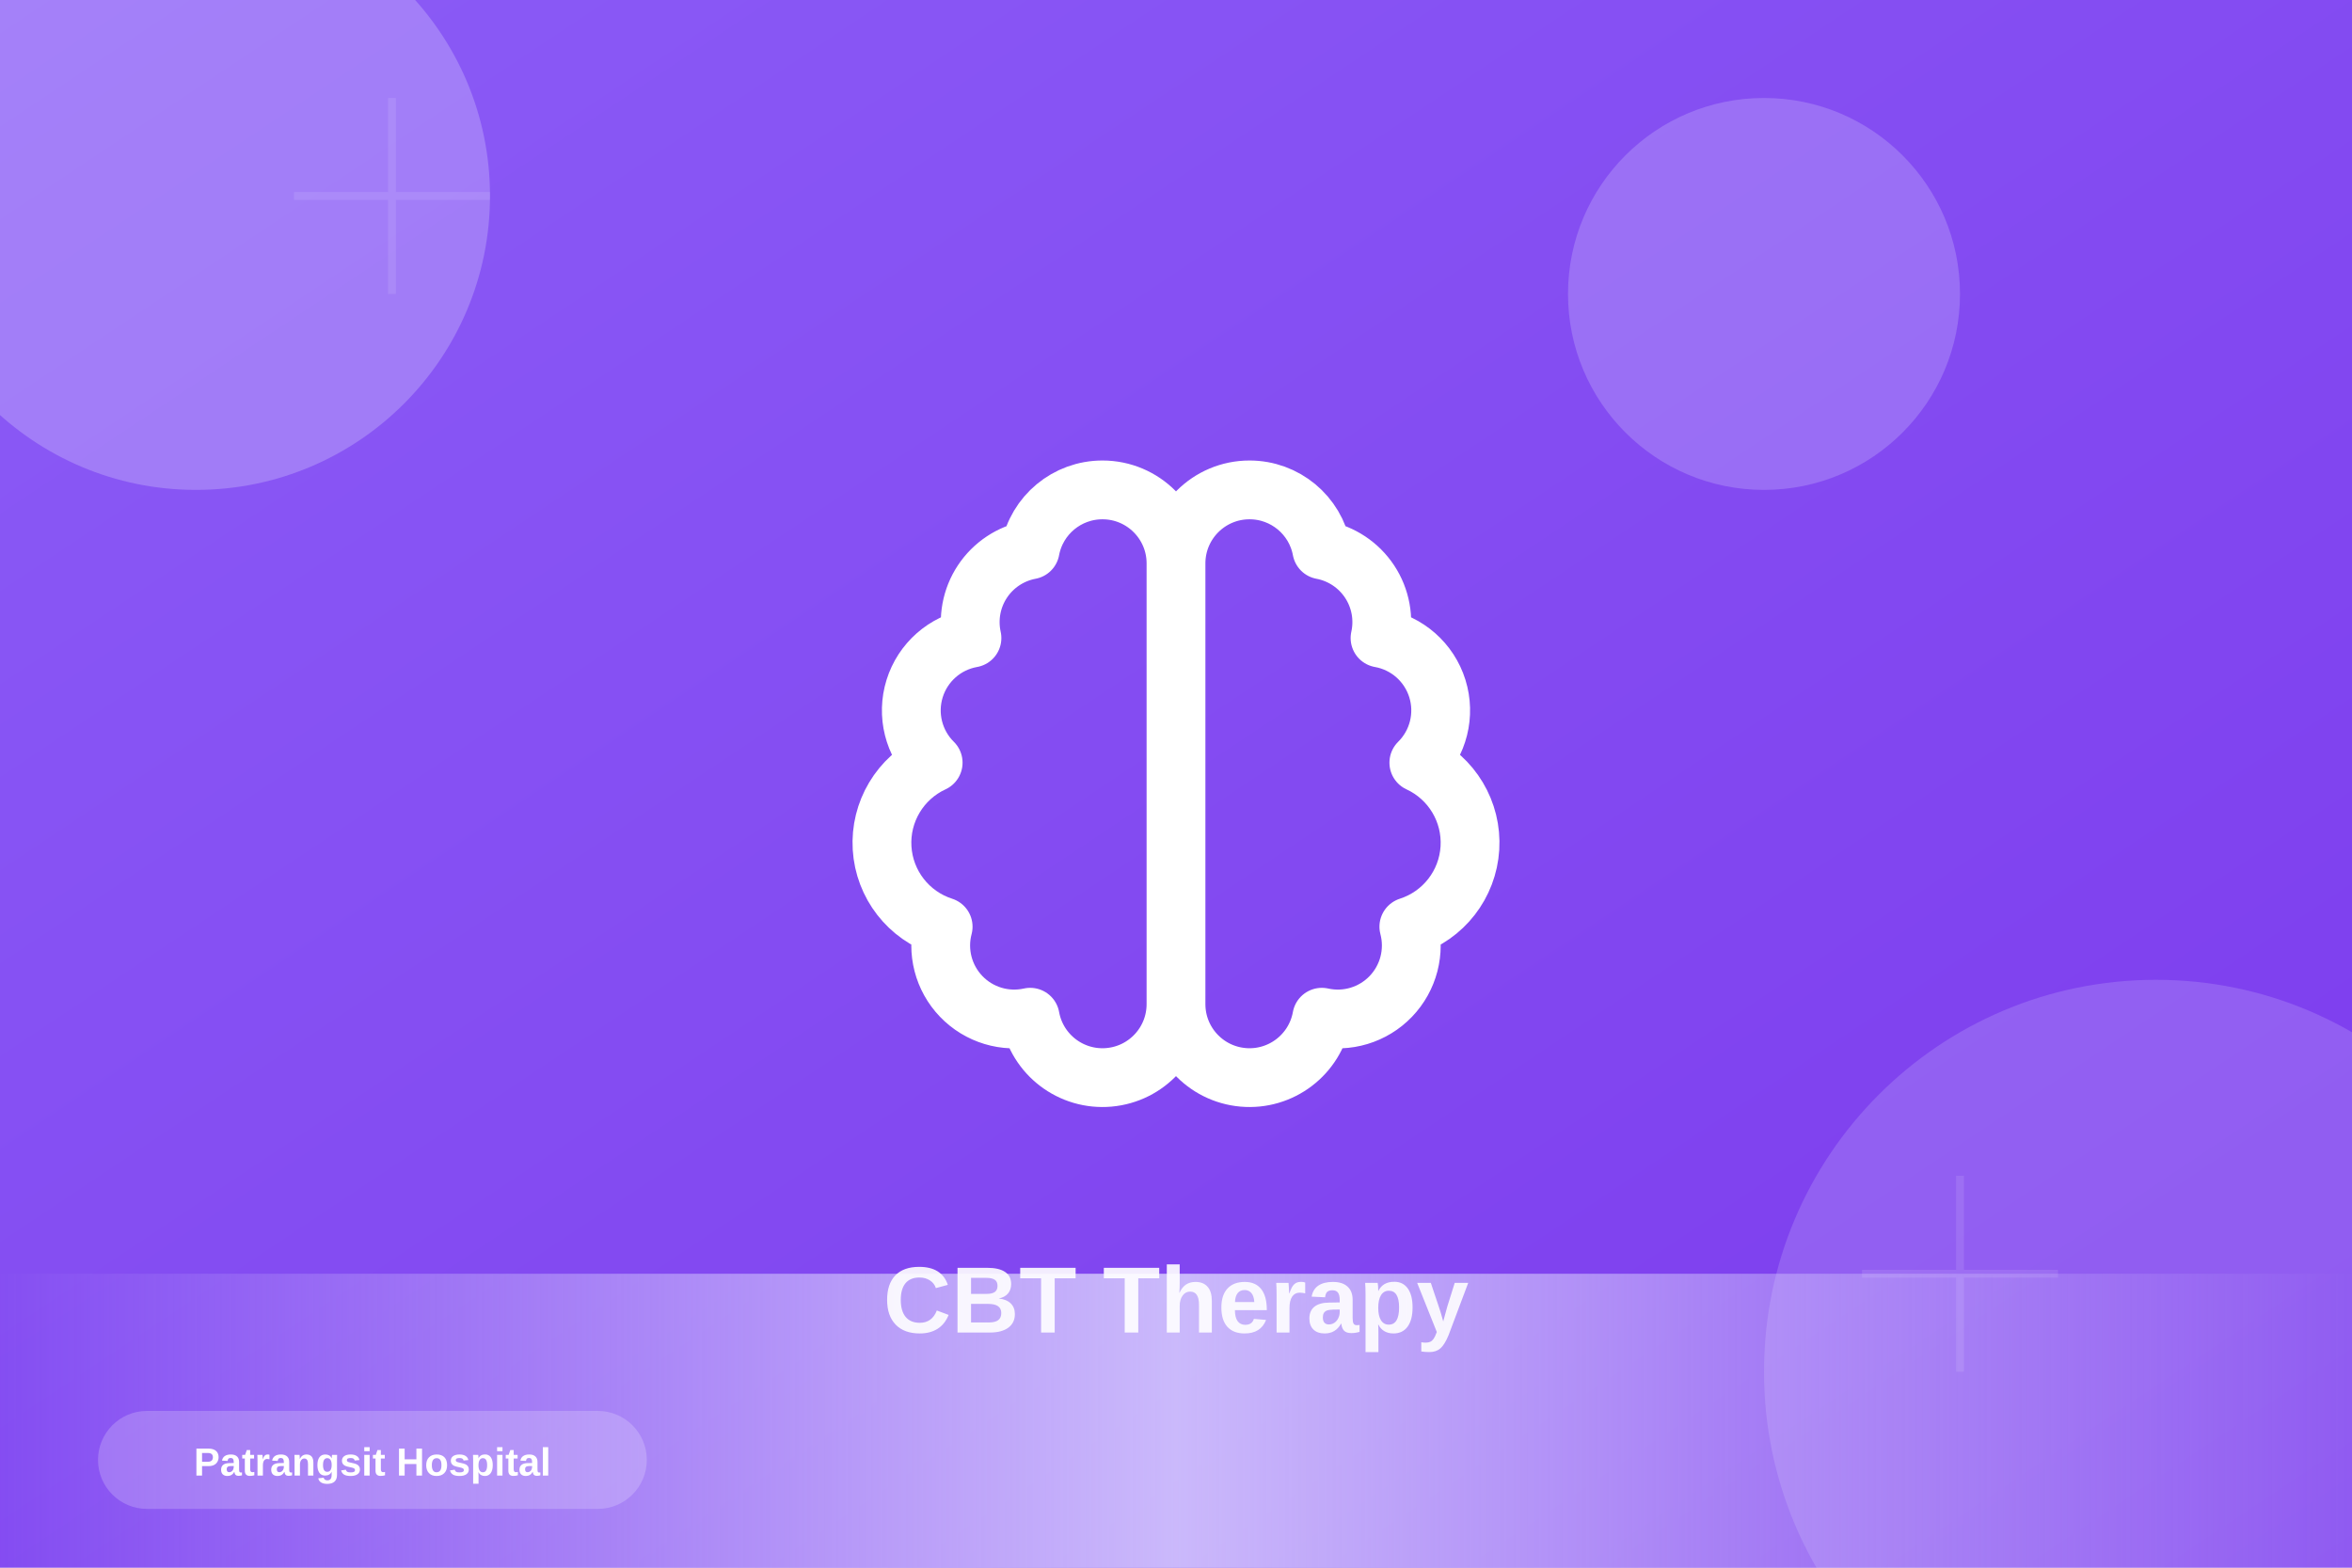
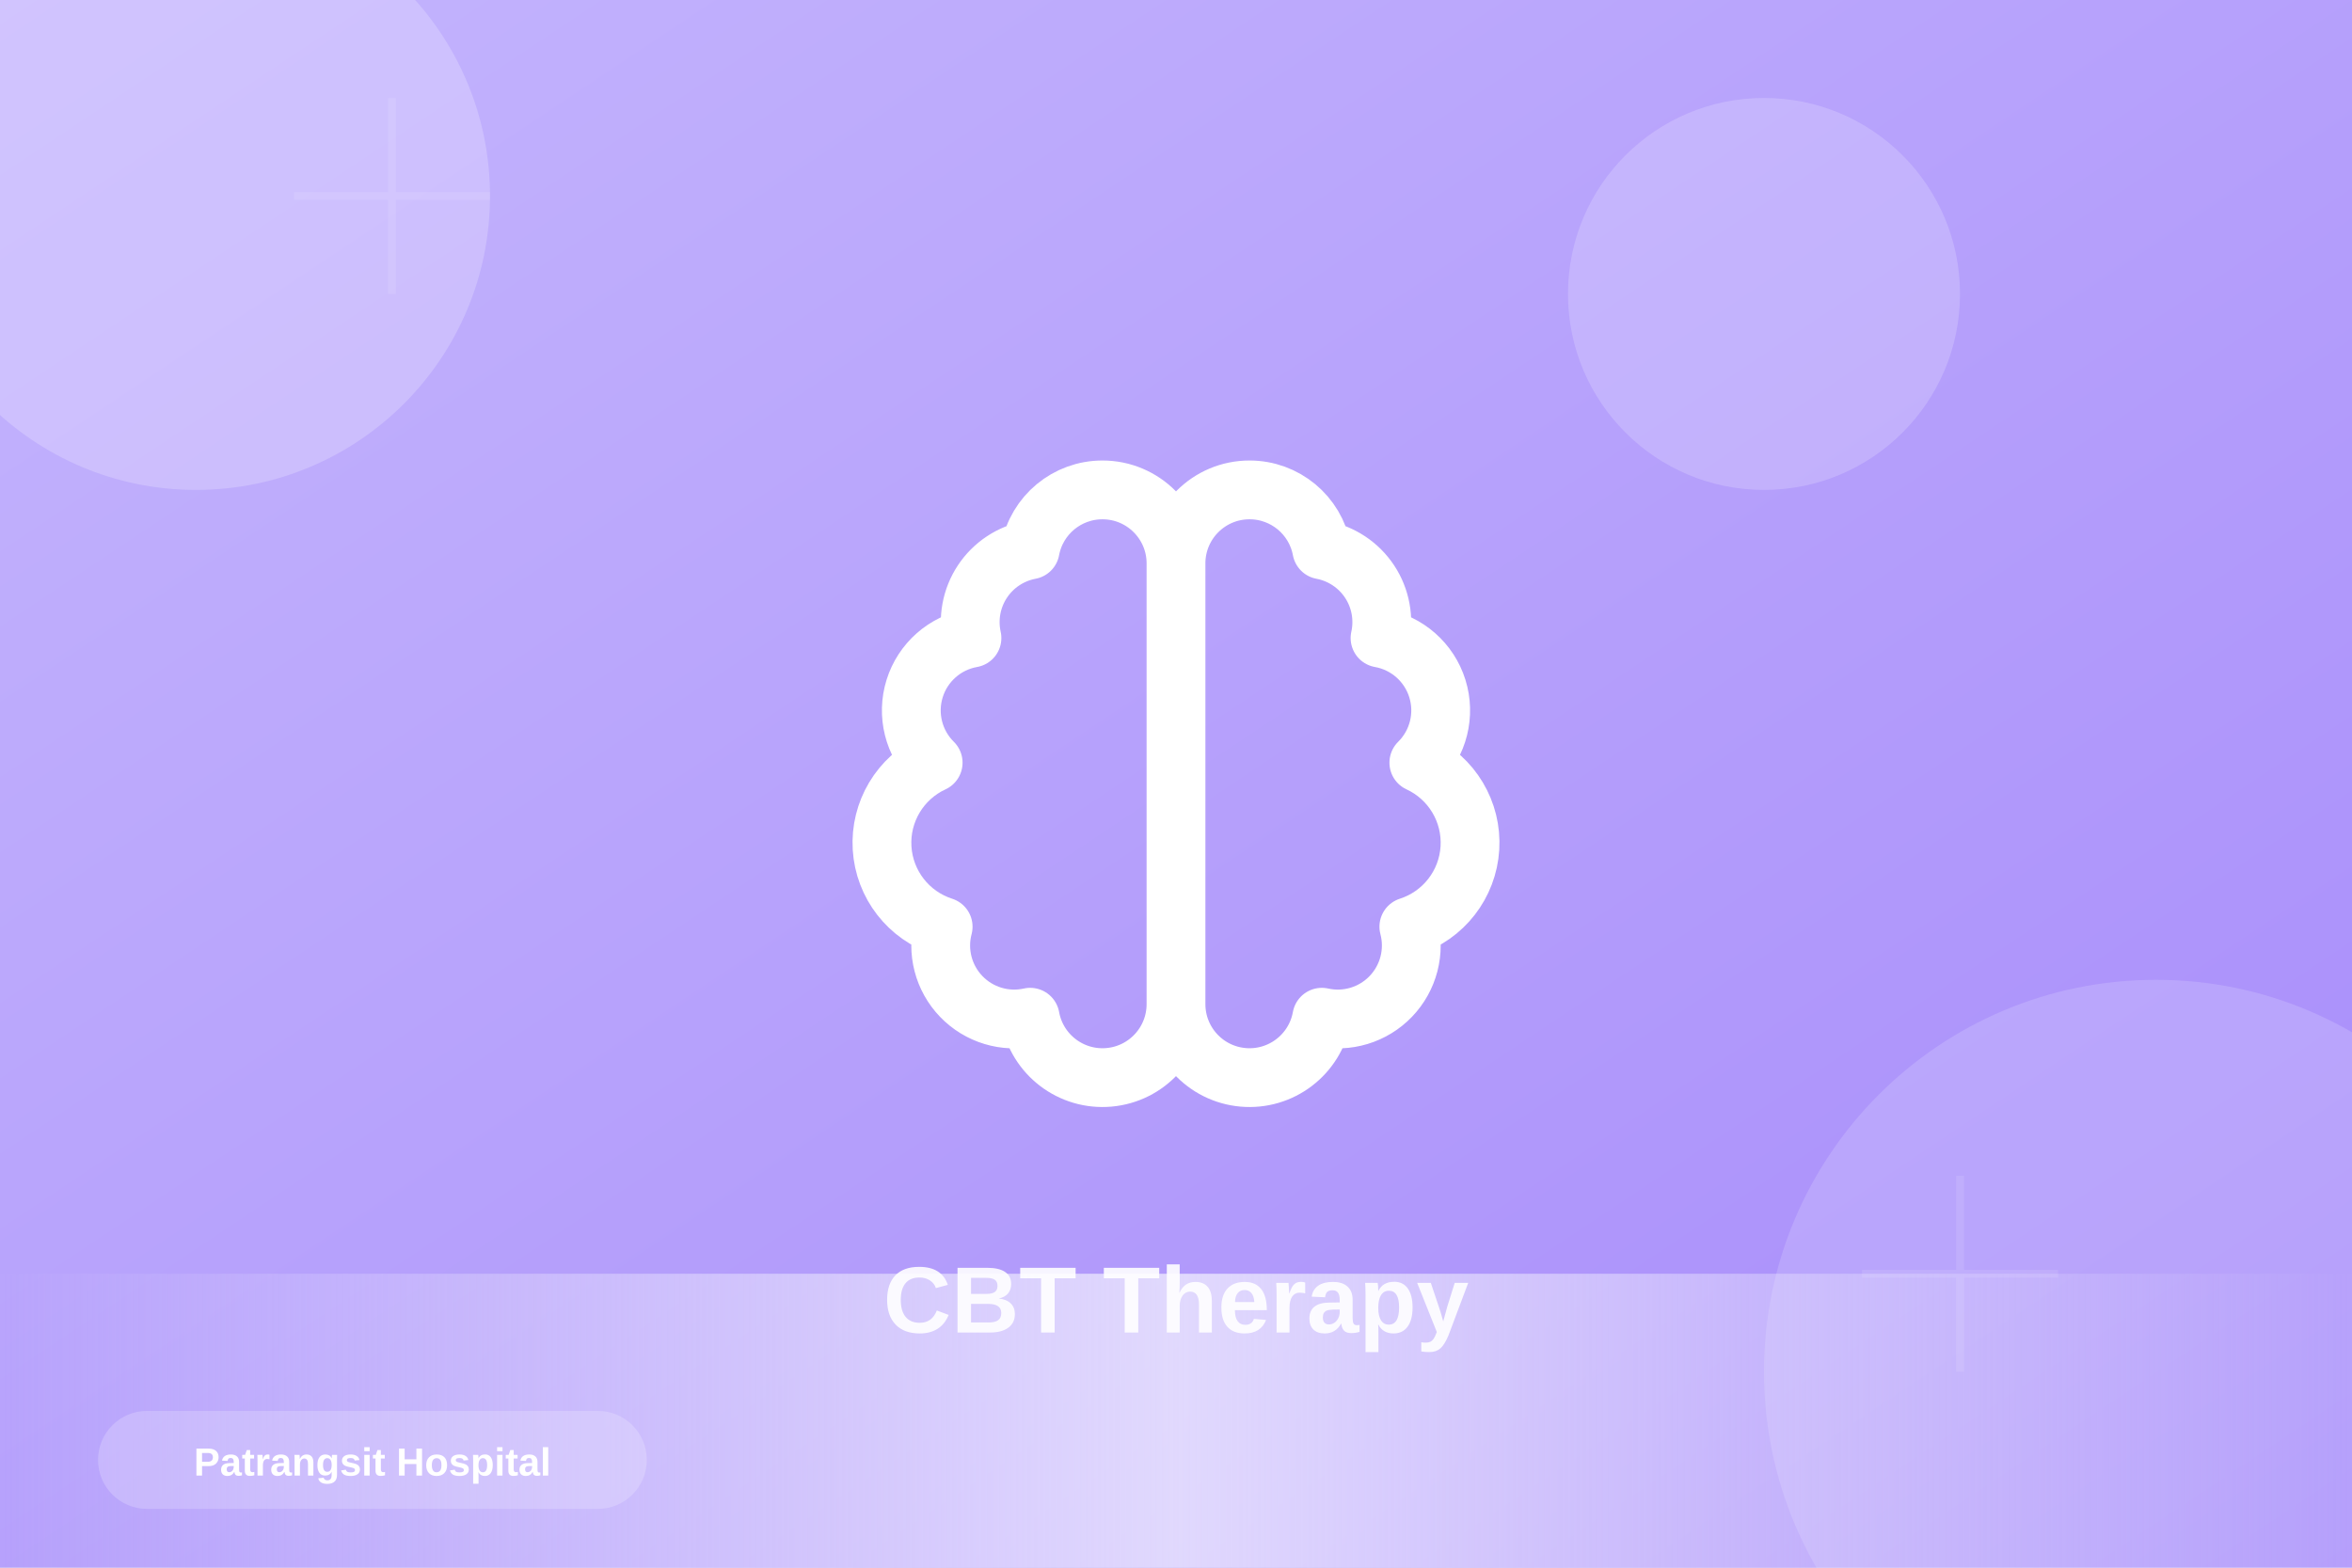
<svg xmlns="http://www.w3.org/2000/svg" width="1200" height="800" viewBox="0 0 1200 800">
  <defs>
    <linearGradient id="grad-cbt-therapy" x1="0%" y1="0%" x2="100%" y2="100%">
-       <stop offset="0%" style="stop-color:#8b5cf6;stop-opacity:1" />
-       <stop offset="100%" style="stop-color:#7c3aed;stop-opacity:1" />
+       <stop offset="0%" style="stop-color:#c4b5fd;stop-opacity:1" />
+       <stop offset="100%" style="stop-color:#a78bfa;stop-opacity:1" />
    </linearGradient>
    <linearGradient id="accent-cbt-therapy" x1="0%" y1="0%" x2="100%" y2="0%">
-       <stop offset="0%" style="stop-color:#ddd6fe;stop-opacity:0" />
-       <stop offset="50%" style="stop-color:#ddd6fe;stop-opacity:0.8" />
-       <stop offset="100%" style="stop-color:#ddd6fe;stop-opacity:0" />
+       <stop offset="0%" style="stop-color:#ede9fe;stop-opacity:0" />
+       <stop offset="50%" style="stop-color:#ede9fe;stop-opacity:0.8" />
+       <stop offset="100%" style="stop-color:#ede9fe;stop-opacity:0" />
    </linearGradient>
  </defs>
  <rect width="1200" height="800" fill="url(#grad-cbt-therapy)" />
-   <circle cx="100" cy="100" r="150" fill="#ddd6fe" opacity="0.3" />
-   <circle cx="1100" cy="700" r="200" fill="#ddd6fe" opacity="0.2" />
-   <circle cx="900" cy="150" r="100" fill="#ddd6fe" opacity="0.25" />
+   <circle cx="100" cy="100" r="150" fill="#ede9fe" opacity="0.3" />
+   <circle cx="1100" cy="700" r="200" fill="#ede9fe" opacity="0.2" />
+   <circle cx="900" cy="150" r="100" fill="#ede9fe" opacity="0.25" />
  <rect x="0" y="650" width="1200" height="150" fill="url(#accent-cbt-therapy)" />
  <g transform="translate(600, 400) scale(15)">
    <g transform="translate(-12, -12)" stroke="white" stroke-width="2" fill="none" stroke-linecap="round" stroke-linejoin="round">
      <path d="M9.5 2A2.5 2.5 0 0 1 12 4.5v15a2.5 2.5 0 0 1-4.96.44 2.5 2.5 0 0 1-2.96-3.08 3 3 0 0 1-.34-5.58 2.5 2.5 0 0 1 1.32-4.24 2.5 2.5 0 0 1 1.98-3A2.5 2.5 0 0 1 9.5 2z M14.5 2A2.5 2.5 0 0 0 12 4.5v15a2.5 2.5 0 0 0 4.96.44 2.5 2.5 0 0 0 2.96-3.08 3 3 0 0 0 .34-5.58 2.5 2.5 0 0 0-1.32-4.24 2.5 2.5 0 0 0-1.98-3A2.5 2.5 0 0 0 14.5 2z" />
    </g>
  </g>
  <g opacity="0.1">
    <path d="M 200 50 L 200 150 M 150 100 L 250 100" stroke="white" stroke-width="4" />
    <path d="M 1000 600 L 1000 700 M 950 650 L 1050 650" stroke="white" stroke-width="4" />
  </g>
  <text x="600" y="680" font-family="Arial, sans-serif" font-size="48" font-weight="bold" fill="white" text-anchor="middle" opacity="0.9">
    CBT Therapy
  </text>
  <g transform="translate(50, 720)">
    <rect x="0" y="0" width="280" height="50" rx="25" fill="white" opacity="0.2" />
    <text x="140" y="33" font-family="Arial, sans-serif" font-size="20" font-weight="600" fill="white" text-anchor="middle">
      Patrangsit Hospital
    </text>
  </g>
</svg>
